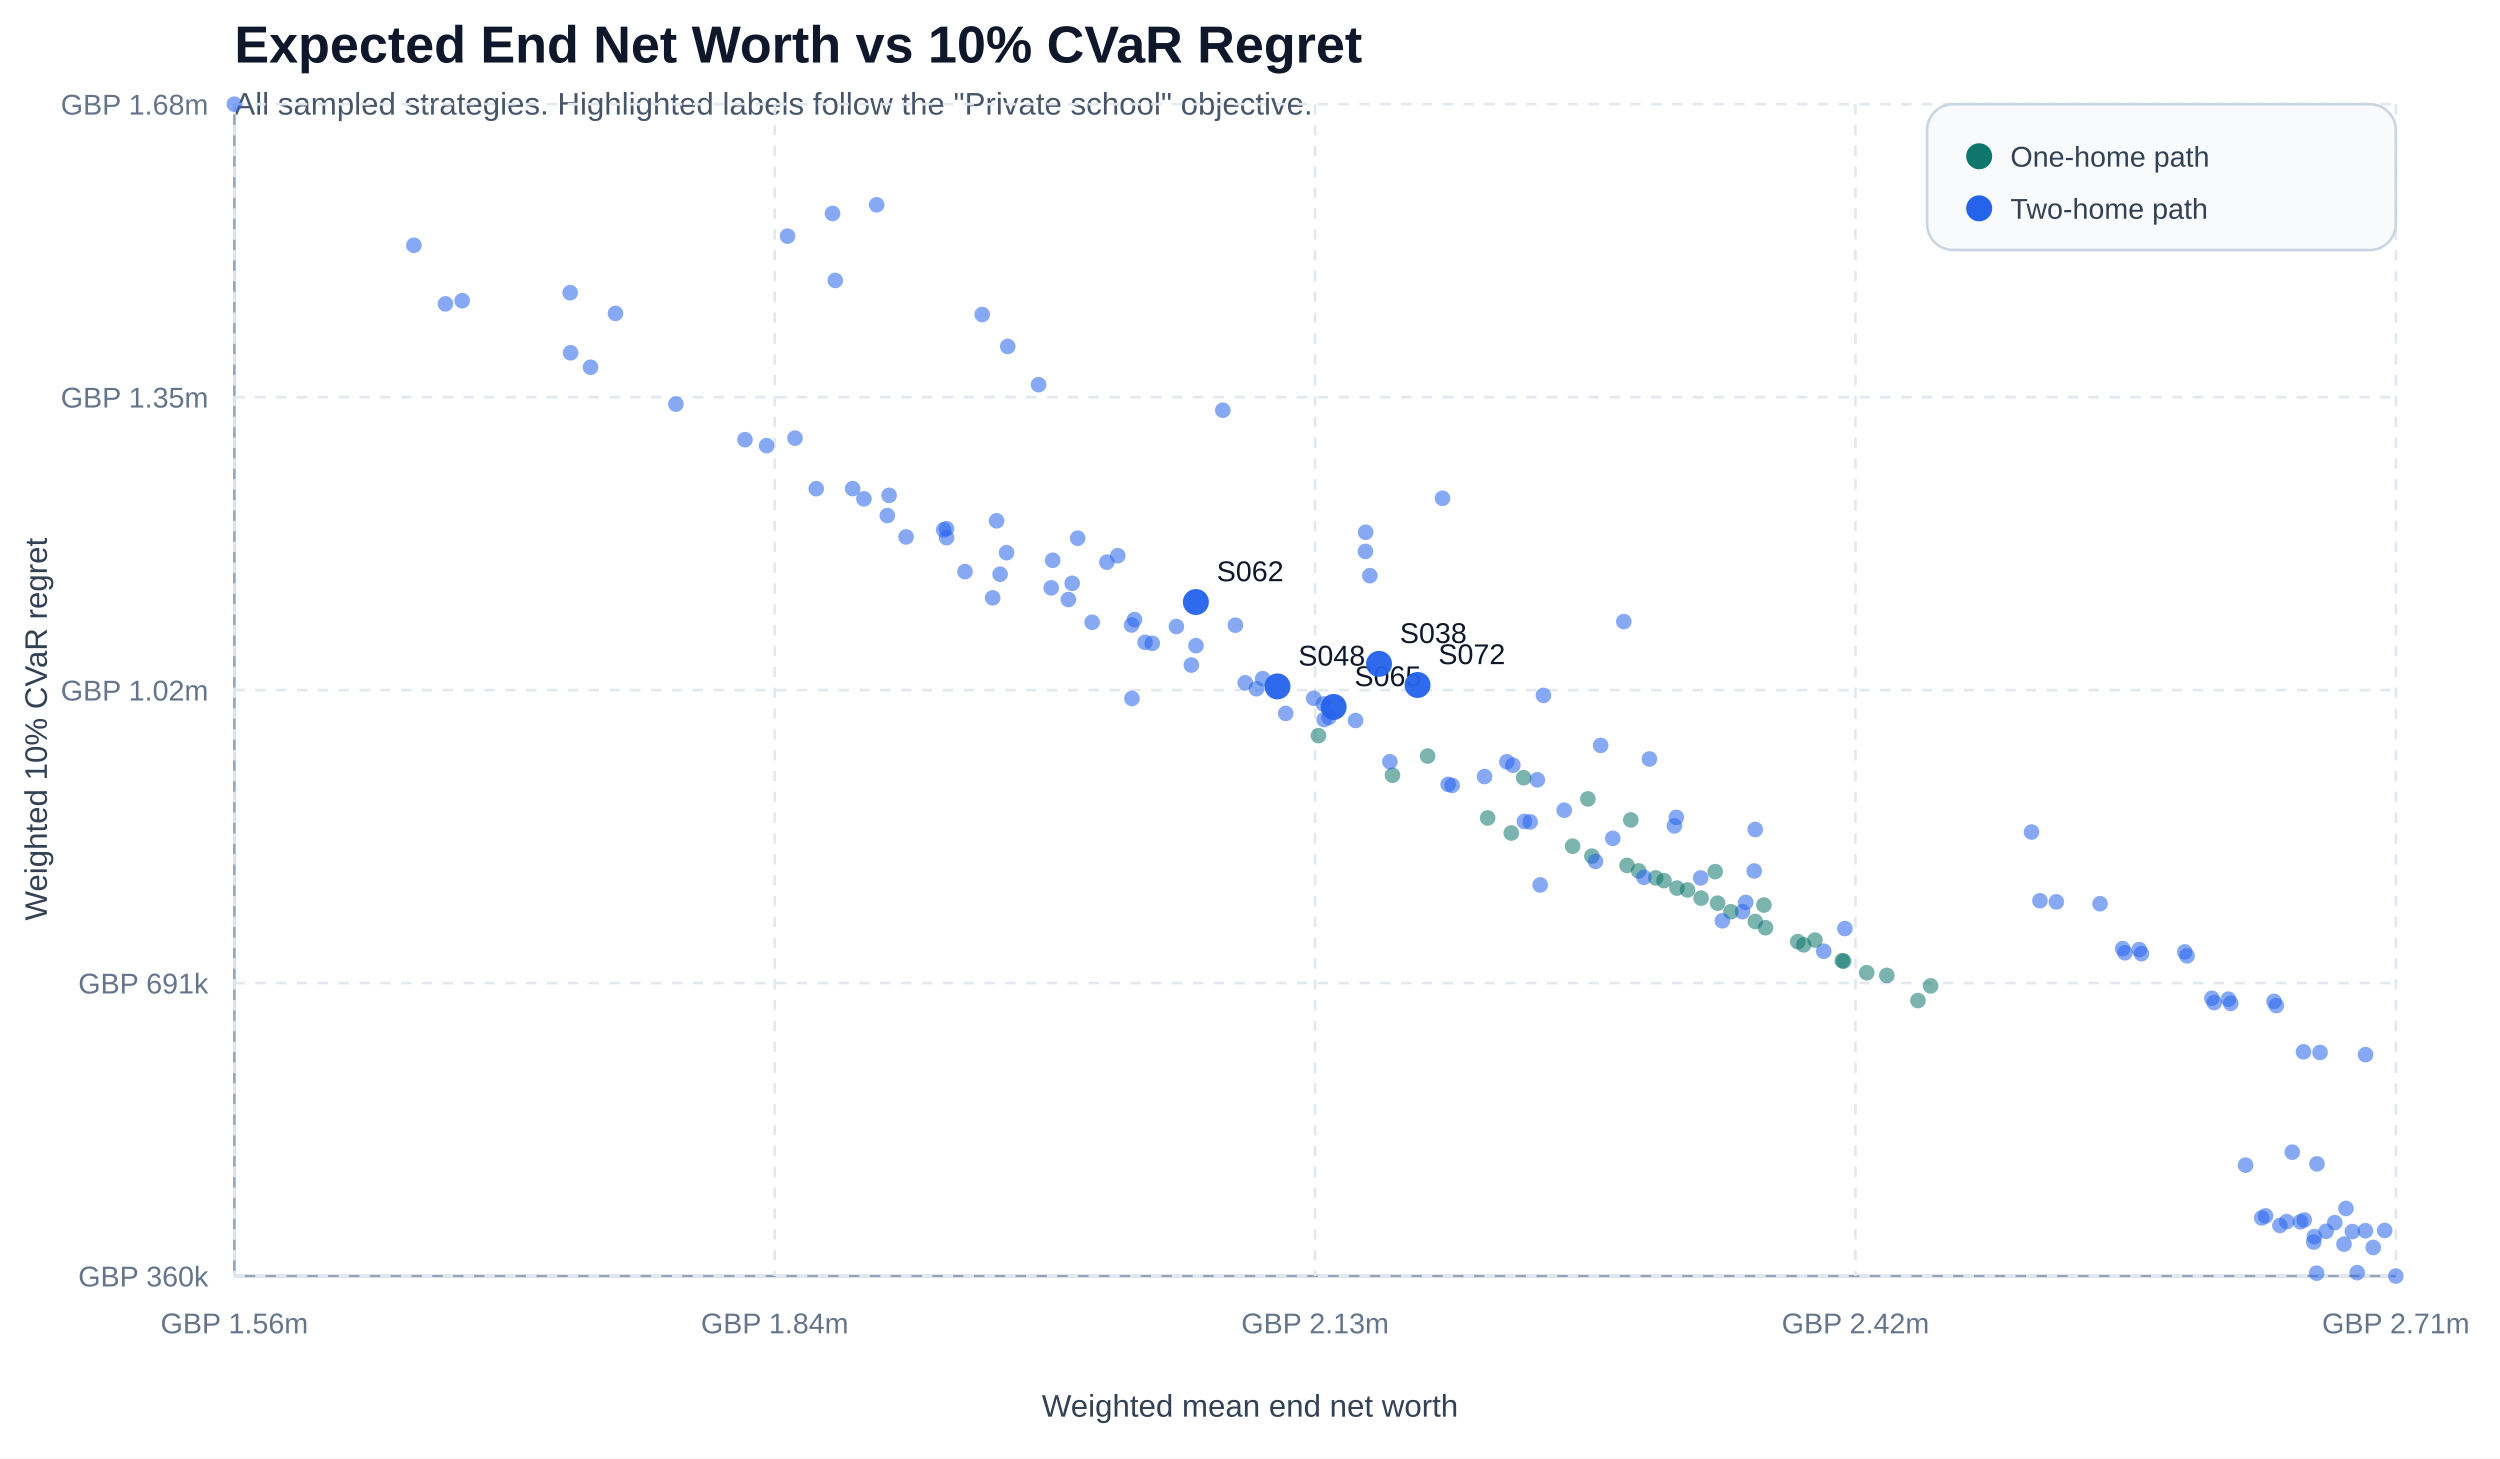
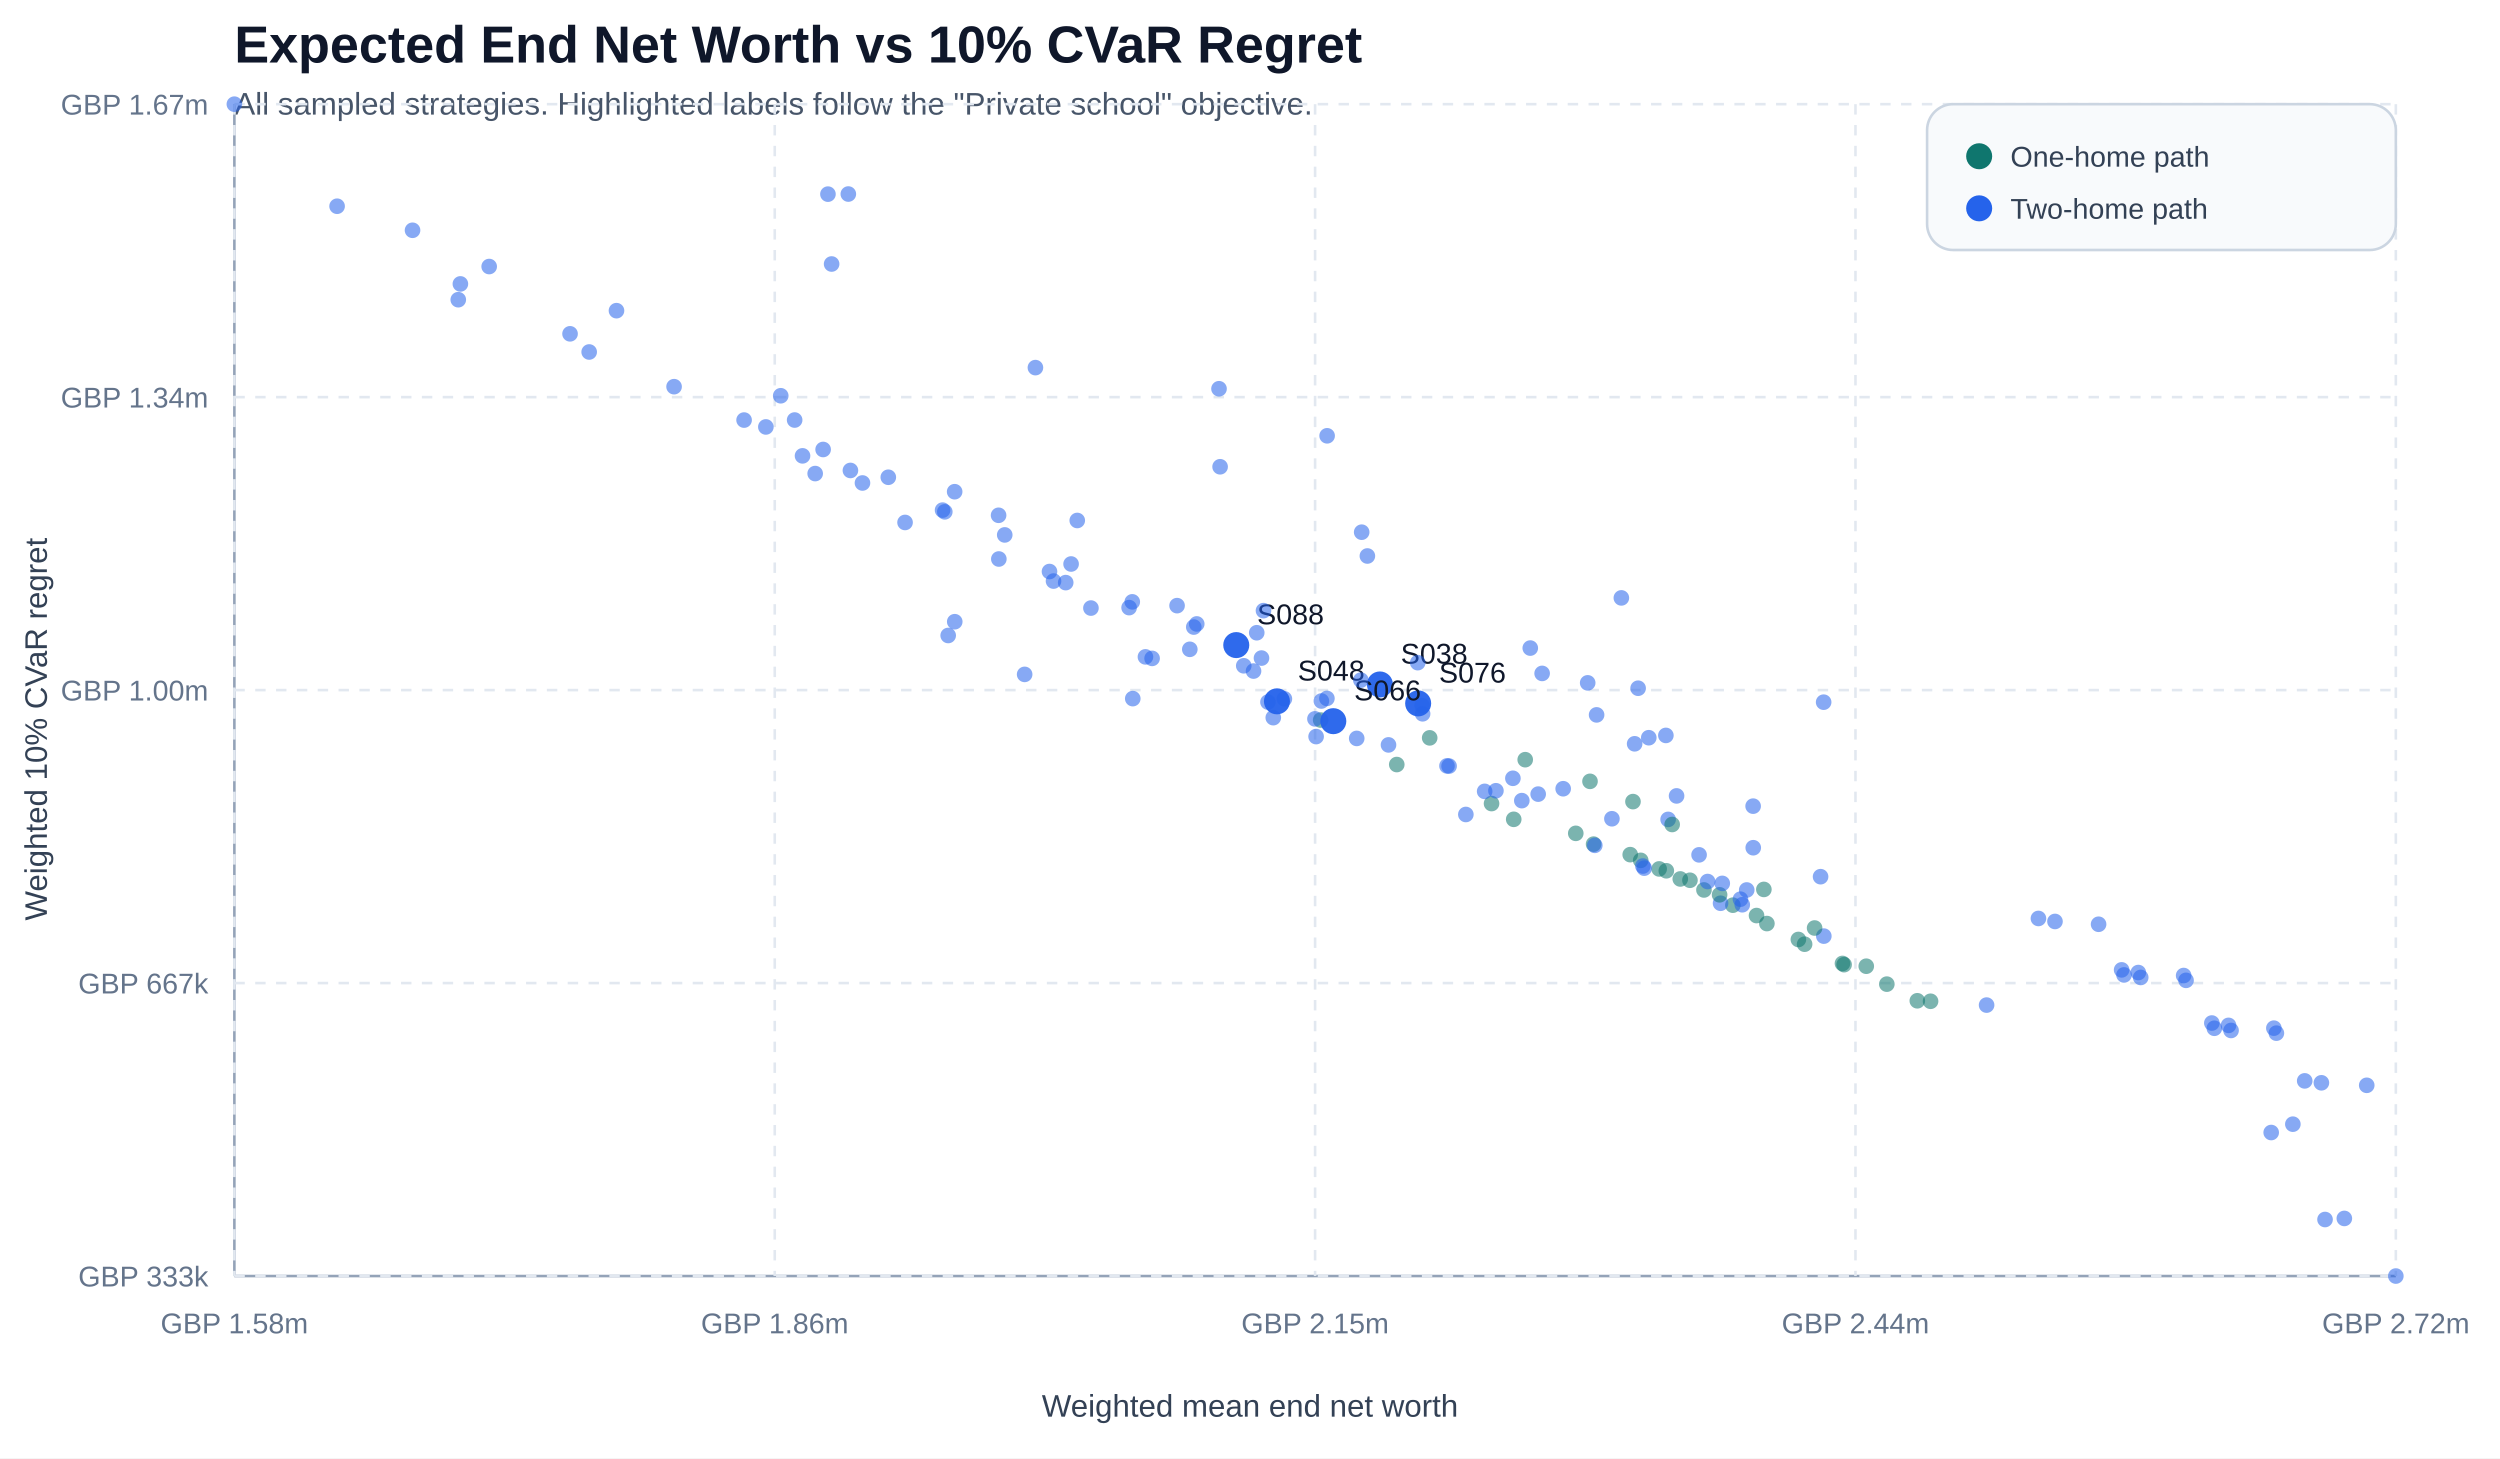
<svg xmlns="http://www.w3.org/2000/svg" width="960" height="560" viewBox="0 0 960 560">
  <rect width="960" height="560" fill="#ffffff" />
  <text x="90" y="24" font-size="20" font-family="Arial, sans-serif" font-weight="700" fill="#0f172a">Expected End Net Worth vs 10% CVaR Regret</text>
  <text x="90" y="44" font-size="12" font-family="Arial, sans-serif" fill="#475569">All sampled strategies. Highlighted labels follow the "Private school" objective.</text>
  <line x1="90" y1="490" x2="920" y2="490" stroke="#94a3b8" />
  <line x1="90" y1="40" x2="90" y2="490" stroke="#94a3b8" />
  <line x1="90" y1="40" x2="90" y2="490" stroke="#e2e8f0" stroke-dasharray="4 4" />
  <line x1="90" y1="490" x2="920" y2="490" stroke="#e2e8f0" stroke-dasharray="4 4" />
-   <text x="90" y="512" text-anchor="middle" font-size="11" font-family="Arial, sans-serif" fill="#64748b">GBP 1.56m</text>
-   <text x="80" y="494" text-anchor="end" font-size="11" font-family="Arial, sans-serif" fill="#64748b">GBP 360k</text>
+   <text x="90" y="512" text-anchor="middle" font-size="11" font-family="Arial, sans-serif" fill="#64748b">GBP 1.58m</text>
+   <text x="80" y="494" text-anchor="end" font-size="11" font-family="Arial, sans-serif" fill="#64748b">GBP 333k</text>
  <line x1="297.5" y1="40" x2="297.5" y2="490" stroke="#e2e8f0" stroke-dasharray="4 4" />
  <line x1="90" y1="377.5" x2="920" y2="377.5" stroke="#e2e8f0" stroke-dasharray="4 4" />
-   <text x="297.5" y="512" text-anchor="middle" font-size="11" font-family="Arial, sans-serif" fill="#64748b">GBP 1.84m</text>
-   <text x="80" y="381.5" text-anchor="end" font-size="11" font-family="Arial, sans-serif" fill="#64748b">GBP 691k</text>
+   <text x="297.5" y="512" text-anchor="middle" font-size="11" font-family="Arial, sans-serif" fill="#64748b">GBP 1.86m</text>
+   <text x="80" y="381.5" text-anchor="end" font-size="11" font-family="Arial, sans-serif" fill="#64748b">GBP 667k</text>
  <line x1="505" y1="40" x2="505" y2="490" stroke="#e2e8f0" stroke-dasharray="4 4" />
  <line x1="90" y1="265" x2="920" y2="265" stroke="#e2e8f0" stroke-dasharray="4 4" />
-   <text x="505" y="512" text-anchor="middle" font-size="11" font-family="Arial, sans-serif" fill="#64748b">GBP 2.13m</text>
-   <text x="80" y="269" text-anchor="end" font-size="11" font-family="Arial, sans-serif" fill="#64748b">GBP 1.02m</text>
+   <text x="505" y="512" text-anchor="middle" font-size="11" font-family="Arial, sans-serif" fill="#64748b">GBP 2.15m</text>
+   <text x="80" y="269" text-anchor="end" font-size="11" font-family="Arial, sans-serif" fill="#64748b">GBP 1.00m</text>
  <line x1="712.5" y1="40" x2="712.5" y2="490" stroke="#e2e8f0" stroke-dasharray="4 4" />
  <line x1="90" y1="152.5" x2="920" y2="152.5" stroke="#e2e8f0" stroke-dasharray="4 4" />
-   <text x="712.5" y="512" text-anchor="middle" font-size="11" font-family="Arial, sans-serif" fill="#64748b">GBP 2.42m</text>
-   <text x="80" y="156.5" text-anchor="end" font-size="11" font-family="Arial, sans-serif" fill="#64748b">GBP 1.35m</text>
+   <text x="712.5" y="512" text-anchor="middle" font-size="11" font-family="Arial, sans-serif" fill="#64748b">GBP 2.44m</text>
+   <text x="80" y="156.5" text-anchor="end" font-size="11" font-family="Arial, sans-serif" fill="#64748b">GBP 1.34m</text>
  <line x1="920" y1="40" x2="920" y2="490" stroke="#e2e8f0" stroke-dasharray="4 4" />
  <line x1="90" y1="40" x2="920" y2="40" stroke="#e2e8f0" stroke-dasharray="4 4" />
-   <text x="920" y="512" text-anchor="middle" font-size="11" font-family="Arial, sans-serif" fill="#64748b">GBP 2.71m</text>
-   <text x="80" y="44" text-anchor="end" font-size="11" font-family="Arial, sans-serif" fill="#64748b">GBP 1.68m</text>
+   <text x="920" y="512" text-anchor="middle" font-size="11" font-family="Arial, sans-serif" fill="#64748b">GBP 2.72m</text>
+   <text x="80" y="44" text-anchor="end" font-size="11" font-family="Arial, sans-serif" fill="#64748b">GBP 1.67m</text>
  <polyline points="920,490" fill="none" stroke="#0f766e" stroke-width="2.5" />
-   <circle cx="534.712" cy="297.689" r="3" fill="#0f766e" opacity="0.55" />
-   <circle cx="580.334" cy="319.875" r="3" fill="#0f766e" opacity="0.55" />
-   <circle cx="571.245" cy="314.082" r="3" fill="#0f766e" opacity="0.55" />
-   <circle cx="611.285" cy="328.759" r="3" fill="#0f766e" opacity="0.55" />
-   <circle cx="603.879" cy="324.931" r="3" fill="#0f766e" opacity="0.55" />
-   <circle cx="624.785" cy="332.317" r="3" fill="#0f766e" opacity="0.55" />
-   <circle cx="629.246" cy="334.427" r="3" fill="#0f766e" opacity="0.55" />
-   <circle cx="506.282" cy="282.47" r="3" fill="#0f766e" opacity="0.55" />
-   <circle cx="635.803" cy="337.105" r="3" fill="#0f766e" opacity="0.55" />
-   <circle cx="548.212" cy="290.321" r="3" fill="#0f766e" opacity="0.55" />
-   <circle cx="493.717" cy="273.945" r="3" fill="#2563eb" opacity="0.55" />
-   <circle cx="557.631" cy="301.589" r="3" fill="#2563eb" opacity="0.55" />
-   <circle cx="638.97" cy="338.162" r="3" fill="#0f766e" opacity="0.55" />
-   <circle cx="533.716" cy="292.503" r="3" fill="#2563eb" opacity="0.55" />
-   <circle cx="612.689" cy="330.769" r="3" fill="#2563eb" opacity="0.55" />
-   <circle cx="643.961" cy="341.022" r="3" fill="#0f766e" opacity="0.55" />
-   <circle cx="457.478" cy="255.394" r="3" fill="#2563eb" opacity="0.55" />
-   <circle cx="585.093" cy="298.641" r="3" fill="#0f766e" opacity="0.55" />
-   <circle cx="508.472" cy="276.328" r="3" fill="#2563eb" opacity="0.55" />
-   <circle cx="419.376" cy="238.952" r="3" fill="#2563eb" opacity="0.55" />
-   <circle cx="482.479" cy="264.497" r="3" fill="#2563eb" opacity="0.55" />
-   <circle cx="585.369" cy="315.423" r="3" fill="#2563eb" opacity="0.55" />
-   <circle cx="556.097" cy="301.193" r="3" fill="#2563eb" opacity="0.55" />
-   <circle cx="648.004" cy="341.753" r="3" fill="#0f766e" opacity="0.55" />
-   <circle cx="631.26" cy="336.9" r="3" fill="#2563eb" opacity="0.55" />
-   <circle cx="478.181" cy="262.193" r="3" fill="#2563eb" opacity="0.55" />
-   <circle cx="484.873" cy="260.603" r="3" fill="#2563eb" opacity="0.55" />
-   <circle cx="653.212" cy="344.887" r="3" fill="#0f766e" opacity="0.55" />
-   <circle cx="459.26" cy="247.938" r="3" fill="#2563eb" opacity="0.55" />
-   <circle cx="384.042" cy="220.492" r="3" fill="#2563eb" opacity="0.55" />
-   <circle cx="434.678" cy="268.211" r="3" fill="#2563eb" opacity="0.55" />
-   <circle cx="434.533" cy="239.992" r="3" fill="#2563eb" opacity="0.55" />
-   <circle cx="403.663" cy="225.741" r="3" fill="#2563eb" opacity="0.55" />
-   <circle cx="411.717" cy="223.992" r="3" fill="#2563eb" opacity="0.55" />
-   <circle cx="512.112" cy="271.475" r="5" fill="#2563eb" opacity="0.95" />
-   <text x="520.112" y="263.475" font-size="11" font-family="Arial, sans-serif" fill="#0f172a">S065</text>
-   <circle cx="544.341" cy="263.031" r="5" fill="#2563eb" opacity="0.95" />
-   <text x="552.341" y="255.031" font-size="11" font-family="Arial, sans-serif" fill="#0f172a">S072</text>
-   <circle cx="609.744" cy="306.778" r="3" fill="#0f766e" opacity="0.55" />
-   <circle cx="674.003" cy="318.517" r="3" fill="#2563eb" opacity="0.55" />
-   <circle cx="669.115" cy="350.075" r="3" fill="#2563eb" opacity="0.55" />
-   <circle cx="410.253" cy="230.236" r="3" fill="#2563eb" opacity="0.55" />
-   <circle cx="529.544" cy="254.924" r="5" fill="#2563eb" opacity="0.95" />
-   <text x="537.544" y="246.924" font-size="11" font-family="Arial, sans-serif" fill="#0f172a">S038</text>
-   <circle cx="664.66" cy="350.112" r="3" fill="#0f766e" opacity="0.55" />
-   <circle cx="670.354" cy="346.525" r="3" fill="#2563eb" opacity="0.55" />
-   <circle cx="435.649" cy="237.925" r="3" fill="#2563eb" opacity="0.55" />
-   <circle cx="347.928" cy="206.179" r="3" fill="#2563eb" opacity="0.55" />
-   <circle cx="590.342" cy="299.453" r="3" fill="#2563eb" opacity="0.55" />
-   <circle cx="386.528" cy="212.234" r="3" fill="#2563eb" opacity="0.55" />
-   <circle cx="362.366" cy="203.434" r="3" fill="#2563eb" opacity="0.55" />
-   <circle cx="673.612" cy="334.446" r="3" fill="#2563eb" opacity="0.55" />
-   <circle cx="600.66" cy="311.142" r="3" fill="#2563eb" opacity="0.55" />
-   <circle cx="510.33" cy="275.467" r="3" fill="#2563eb" opacity="0.55" />
-   <circle cx="490.544" cy="263.578" r="5" fill="#2563eb" opacity="0.95" />
-   <text x="498.544" y="255.578" font-size="11" font-family="Arial, sans-serif" fill="#0f172a">S048</text>
+   <circle cx="536.357" cy="293.584" r="3" fill="#0f766e" opacity="0.55" />
+   <circle cx="581.266" cy="314.62" r="3" fill="#0f766e" opacity="0.55" />
+   <circle cx="572.752" cy="308.566" r="3" fill="#0f766e" opacity="0.55" />
+   <circle cx="611.939" cy="324.148" r="3" fill="#0f766e" opacity="0.55" />
+   <circle cx="605.093" cy="320.006" r="3" fill="#0f766e" opacity="0.55" />
+   <circle cx="626.005" cy="328.182" r="3" fill="#0f766e" opacity="0.55" />
+   <circle cx="630.032" cy="330.374" r="3" fill="#0f766e" opacity="0.55" />
+   <circle cx="507.136" cy="276.5" r="3" fill="#0f766e" opacity="0.55" />
+   <circle cx="637.111" cy="333.664" r="3" fill="#0f766e" opacity="0.55" />
+   <circle cx="548.999" cy="283.337" r="3" fill="#0f766e" opacity="0.55" />
+   <circle cx="493.206" cy="268.352" r="3" fill="#2563eb" opacity="0.55" />
+   <circle cx="639.868" cy="334.378" r="3" fill="#0f766e" opacity="0.55" />
+   <circle cx="556.45" cy="294.17" r="3" fill="#2563eb" opacity="0.55" />
+   <circle cx="533.185" cy="286.042" r="3" fill="#2563eb" opacity="0.55" />
+   <circle cx="612.4" cy="324.614" r="3" fill="#2563eb" opacity="0.55" />
+   <circle cx="645.226" cy="337.518" r="3" fill="#0f766e" opacity="0.55" />
+   <circle cx="585.684" cy="291.719" r="3" fill="#0f766e" opacity="0.55" />
+   <circle cx="456.886" cy="249.338" r="3" fill="#2563eb" opacity="0.55" />
+   <circle cx="555.642" cy="294.105" r="3" fill="#2563eb" opacity="0.55" />
+   <circle cx="507.412" cy="269.185" r="3" fill="#2563eb" opacity="0.55" />
+   <circle cx="418.918" cy="233.496" r="3" fill="#2563eb" opacity="0.55" />
+   <circle cx="584.376" cy="307.441" r="3" fill="#2563eb" opacity="0.55" />
+   <circle cx="481.358" cy="257.686" r="3" fill="#2563eb" opacity="0.55" />
+   <circle cx="648.939" cy="338.018" r="3" fill="#0f766e" opacity="0.55" />
+   <circle cx="654.322" cy="341.744" r="3" fill="#0f766e" opacity="0.55" />
+   <circle cx="477.601" cy="255.661" r="3" fill="#2563eb" opacity="0.55" />
+   <circle cx="630.873" cy="332.556" r="3" fill="#2563eb" opacity="0.55" />
+   <circle cx="484.412" cy="252.699" r="3" fill="#2563eb" opacity="0.55" />
+   <circle cx="458.408" cy="240.79" r="3" fill="#2563eb" opacity="0.55" />
+   <circle cx="383.555" cy="214.656" r="3" fill="#2563eb" opacity="0.55" />
+   <circle cx="433.577" cy="233.325" r="3" fill="#2563eb" opacity="0.55" />
+   <circle cx="403.006" cy="219.469" r="3" fill="#2563eb" opacity="0.55" />
+   <circle cx="434.98" cy="268.269" r="3" fill="#2563eb" opacity="0.55" />
+   <circle cx="610.562" cy="300.037" r="3" fill="#0f766e" opacity="0.55" />
+   <circle cx="544.574" cy="270.106" r="5" fill="#2563eb" opacity="0.95" />
+   <text x="552.574" y="262.106" font-size="11" font-family="Arial, sans-serif" fill="#0f172a">S076</text>
+   <circle cx="529.886" cy="262.833" r="5" fill="#2563eb" opacity="0.95" />
+   <text x="537.886" y="254.833" font-size="11" font-family="Arial, sans-serif" fill="#0f172a">S038</text>
+   <circle cx="411.298" cy="216.575" r="3" fill="#2563eb" opacity="0.55" />
+   <circle cx="670.74" cy="341.754" r="3" fill="#2563eb" opacity="0.55" />
+   <circle cx="673.203" cy="309.56" r="3" fill="#2563eb" opacity="0.55" />
+   <circle cx="511.989" cy="276.93" r="5" fill="#2563eb" opacity="0.95" />
+   <text x="519.989" y="268.93" font-size="11" font-family="Arial, sans-serif" fill="#0f172a">S066</text>
+   <circle cx="665.429" cy="347.592" r="3" fill="#0f766e" opacity="0.55" />
+   <circle cx="669.032" cy="347.423" r="3" fill="#2563eb" opacity="0.55" />
+   <circle cx="590.659" cy="304.942" r="3" fill="#2563eb" opacity="0.55" />
+   <circle cx="409.229" cy="223.723" r="3" fill="#2563eb" opacity="0.55" />
+   <circle cx="347.541" cy="200.623" r="3" fill="#2563eb" opacity="0.55" />
+   <circle cx="673.246" cy="325.525" r="3" fill="#2563eb" opacity="0.55" />
+   <circle cx="509.531" cy="268.19" r="3" fill="#2563eb" opacity="0.55" />
+   <circle cx="434.792" cy="231.111" r="3" fill="#2563eb" opacity="0.55" />
+   <circle cx="660.694" cy="346.85" r="3" fill="#2563eb" opacity="0.55" />
+   <circle cx="361.945" cy="195.886" r="3" fill="#2563eb" opacity="0.55" />
+   <circle cx="385.816" cy="205.407" r="3" fill="#2563eb" opacity="0.55" />
+   <circle cx="600.258" cy="302.873" r="3" fill="#2563eb" opacity="0.55" />
+   <circle cx="643.803" cy="305.628" r="3" fill="#2563eb" opacity="0.55" />
  <circle cx="920" cy="490" r="3" fill="#2563eb" opacity="0.55" />
-   <circle cx="643.702" cy="313.869" r="3" fill="#2563eb" opacity="0.55" />
-   <circle cx="619.316" cy="321.934" r="3" fill="#2563eb" opacity="0.55" />
-   <circle cx="633.39" cy="291.439" r="3" fill="#2563eb" opacity="0.55" />
-   <circle cx="905.157" cy="488.707" r="3" fill="#2563eb" opacity="0.55" />
-   <circle cx="889.585" cy="488.911" r="3" fill="#2563eb" opacity="0.55" />
-   <circle cx="911.323" cy="479.029" r="3" fill="#2563eb" opacity="0.55" />
-   <circle cx="592.669" cy="267.031" r="3" fill="#2563eb" opacity="0.55" />
-   <circle cx="915.726" cy="472.498" r="3" fill="#2563eb" opacity="0.55" />
-   <circle cx="900.102" cy="477.745" r="3" fill="#2563eb" opacity="0.55" />
-   <circle cx="653.063" cy="337.12" r="3" fill="#2563eb" opacity="0.55" />
-   <circle cx="908.31" cy="472.588" r="3" fill="#2563eb" opacity="0.55" />
-   <circle cx="341.414" cy="190.217" r="3" fill="#2563eb" opacity="0.55" />
-   <circle cx="903.296" cy="472.923" r="3" fill="#2563eb" opacity="0.55" />
-   <circle cx="888.483" cy="476.95" r="3" fill="#2563eb" opacity="0.55" />
-   <circle cx="888.708" cy="474.862" r="3" fill="#2563eb" opacity="0.55" />
-   <circle cx="893.218" cy="472.823" r="3" fill="#2563eb" opacity="0.55" />
-   <circle cx="896.552" cy="469.487" r="3" fill="#2563eb" opacity="0.55" />
-   <circle cx="661.381" cy="353.604" r="3" fill="#2563eb" opacity="0.55" />
-   <circle cx="900.847" cy="464.052" r="3" fill="#2563eb" opacity="0.55" />
-   <circle cx="883.337" cy="469.174" r="3" fill="#2563eb" opacity="0.55" />
-   <circle cx="884.823" cy="468.455" r="3" fill="#2563eb" opacity="0.55" />
-   <circle cx="677.967" cy="356.248" r="3" fill="#0f766e" opacity="0.55" />
-   <circle cx="875.502" cy="470.578" r="3" fill="#2563eb" opacity="0.55" />
-   <circle cx="878.121" cy="469.099" r="3" fill="#2563eb" opacity="0.55" />
-   <circle cx="868.495" cy="467.7" r="3" fill="#2563eb" opacity="0.55" />
-   <circle cx="869.981" cy="466.911" r="3" fill="#2563eb" opacity="0.55" />
-   <circle cx="520.535" cy="276.67" r="3" fill="#2563eb" opacity="0.55" />
-   <circle cx="363.472" cy="206.47" r="3" fill="#2563eb" opacity="0.55" />
-   <circle cx="659.562" cy="346.814" r="3" fill="#0f766e" opacity="0.55" />
-   <circle cx="889.721" cy="446.936" r="3" fill="#2563eb" opacity="0.55" />
-   <circle cx="327.414" cy="187.624" r="3" fill="#2563eb" opacity="0.55" />
-   <circle cx="880.215" cy="442.439" r="3" fill="#2563eb" opacity="0.55" />
-   <circle cx="862.295" cy="447.421" r="3" fill="#2563eb" opacity="0.55" />
-   <circle cx="331.747" cy="191.557" r="3" fill="#2563eb" opacity="0.55" />
-   <circle cx="708.436" cy="356.563" r="3" fill="#2563eb" opacity="0.55" />
-   <circle cx="313.443" cy="187.657" r="3" fill="#2563eb" opacity="0.55" />
-   <circle cx="700.307" cy="365.276" r="3" fill="#2563eb" opacity="0.55" />
-   <circle cx="363.457" cy="203.016" r="3" fill="#2563eb" opacity="0.55" />
-   <circle cx="504.47" cy="268.114" r="3" fill="#2563eb" opacity="0.55" />
-   <circle cx="294.376" cy="171.132" r="3" fill="#2563eb" opacity="0.55" />
-   <circle cx="340.739" cy="197.985" r="3" fill="#2563eb" opacity="0.55" />
-   <circle cx="908.385" cy="404.979" r="3" fill="#2563eb" opacity="0.55" />
-   <circle cx="580.941" cy="293.838" r="3" fill="#2563eb" opacity="0.55" />
-   <circle cx="286.063" cy="168.843" r="3" fill="#2563eb" opacity="0.55" />
-   <circle cx="890.901" cy="404.152" r="3" fill="#2563eb" opacity="0.55" />
-   <circle cx="692.623" cy="362.829" r="3" fill="#0f766e" opacity="0.55" />
-   <circle cx="884.542" cy="403.883" r="3" fill="#2563eb" opacity="0.55" />
-   <circle cx="474.395" cy="240.079" r="3" fill="#2563eb" opacity="0.55" />
-   <circle cx="526.029" cy="221.05" r="3" fill="#2563eb" opacity="0.55" />
-   <circle cx="587.589" cy="315.622" r="3" fill="#2563eb" opacity="0.55" />
-   <circle cx="874.096" cy="386.141" r="3" fill="#2563eb" opacity="0.55" />
-   <circle cx="873.208" cy="384.522" r="3" fill="#2563eb" opacity="0.55" />
-   <circle cx="570.063" cy="298.193" r="3" fill="#2563eb" opacity="0.55" />
-   <circle cx="856.613" cy="385.295" r="3" fill="#2563eb" opacity="0.55" />
-   <circle cx="855.724" cy="383.66" r="3" fill="#2563eb" opacity="0.55" />
-   <circle cx="850.253" cy="384.991" r="3" fill="#2563eb" opacity="0.55" />
-   <circle cx="849.365" cy="383.33" r="3" fill="#2563eb" opacity="0.55" />
-   <circle cx="707.967" cy="369.091" r="3" fill="#0f766e" opacity="0.55" />
-   <circle cx="442.474" cy="247.04" r="3" fill="#2563eb" opacity="0.55" />
-   <circle cx="578.639" cy="292.537" r="3" fill="#2563eb" opacity="0.55" />
-   <circle cx="439.691" cy="246.642" r="3" fill="#2563eb" opacity="0.55" />
-   <circle cx="839.808" cy="367.071" r="3" fill="#2563eb" opacity="0.55" />
-   <circle cx="838.946" cy="365.526" r="3" fill="#2563eb" opacity="0.55" />
-   <circle cx="626.232" cy="314.853" r="3" fill="#0f766e" opacity="0.55" />
-   <circle cx="524.328" cy="211.734" r="3" fill="#2563eb" opacity="0.55" />
-   <circle cx="822.324" cy="366.205" r="3" fill="#2563eb" opacity="0.55" />
-   <circle cx="821.467" cy="364.645" r="3" fill="#2563eb" opacity="0.55" />
-   <circle cx="815.965" cy="365.867" r="3" fill="#2563eb" opacity="0.55" />
-   <circle cx="815.107" cy="364.276" r="3" fill="#2563eb" opacity="0.55" />
-   <circle cx="736.495" cy="384.214" r="3" fill="#0f766e" opacity="0.55" />
-   <circle cx="741.357" cy="378.585" r="3" fill="#0f766e" opacity="0.55" />
-   <circle cx="508.185" cy="270.337" r="3" fill="#2563eb" opacity="0.55" />
-   <circle cx="459.217" cy="231.179" r="5" fill="#2563eb" opacity="0.95" />
-   <text x="467.217" y="223.179" font-size="11" font-family="Arial, sans-serif" fill="#0f172a">S062</text>
-   <circle cx="806.424" cy="347.031" r="3" fill="#2563eb" opacity="0.55" />
-   <circle cx="724.534" cy="374.556" r="3" fill="#0f766e" opacity="0.55" />
-   <circle cx="674.044" cy="353.866" r="3" fill="#0f766e" opacity="0.55" />
-   <circle cx="259.543" cy="155.191" r="3" fill="#2563eb" opacity="0.55" />
-   <circle cx="716.837" cy="373.523" r="3" fill="#0f766e" opacity="0.55" />
-   <circle cx="789.652" cy="346.309" r="3" fill="#2563eb" opacity="0.55" />
-   <circle cx="783.34" cy="345.886" r="3" fill="#2563eb" opacity="0.55" />
-   <circle cx="707.416" cy="368.911" r="3" fill="#0f766e" opacity="0.55" />
-   <circle cx="614.653" cy="286.228" r="3" fill="#2563eb" opacity="0.55" />
-   <circle cx="696.95" cy="360.988" r="3" fill="#0f766e" opacity="0.55" />
-   <circle cx="690.335" cy="361.594" r="3" fill="#0f766e" opacity="0.55" />
-   <circle cx="413.825" cy="206.663" r="3" fill="#2563eb" opacity="0.55" />
-   <circle cx="219.102" cy="135.473" r="3" fill="#2563eb" opacity="0.55" />
-   <circle cx="780.097" cy="319.509" r="3" fill="#2563eb" opacity="0.55" />
-   <circle cx="524.41" cy="204.381" r="3" fill="#2563eb" opacity="0.55" />
-   <circle cx="677.354" cy="347.54" r="3" fill="#0f766e" opacity="0.55" />
-   <circle cx="658.642" cy="334.707" r="3" fill="#0f766e" opacity="0.55" />
-   <circle cx="398.813" cy="147.705" r="3" fill="#2563eb" opacity="0.55" />
-   <circle cx="591.434" cy="339.817" r="3" fill="#2563eb" opacity="0.55" />
-   <circle cx="642.974" cy="317.143" r="3" fill="#2563eb" opacity="0.55" />
-   <circle cx="370.556" cy="219.497" r="3" fill="#2563eb" opacity="0.55" />
-   <circle cx="404.228" cy="215.148" r="3" fill="#2563eb" opacity="0.55" />
-   <circle cx="425.044" cy="215.873" r="3" fill="#2563eb" opacity="0.55" />
-   <circle cx="386.965" cy="133.049" r="3" fill="#2563eb" opacity="0.55" />
-   <circle cx="320.733" cy="107.688" r="3" fill="#2563eb" opacity="0.55" />
-   <circle cx="226.759" cy="141.022" r="3" fill="#2563eb" opacity="0.55" />
-   <circle cx="623.542" cy="238.691" r="3" fill="#2563eb" opacity="0.55" />
-   <circle cx="177.465" cy="115.473" r="3" fill="#2563eb" opacity="0.55" />
-   <circle cx="451.741" cy="240.583" r="3" fill="#2563eb" opacity="0.55" />
-   <circle cx="377.153" cy="120.776" r="3" fill="#2563eb" opacity="0.55" />
-   <circle cx="553.932" cy="191.346" r="3" fill="#2563eb" opacity="0.55" />
-   <circle cx="302.411" cy="90.672" r="3" fill="#2563eb" opacity="0.55" />
-   <circle cx="429.226" cy="213.403" r="3" fill="#2563eb" opacity="0.55" />
-   <circle cx="381.186" cy="229.562" r="3" fill="#2563eb" opacity="0.55" />
-   <circle cx="382.688" cy="199.992" r="3" fill="#2563eb" opacity="0.55" />
-   <circle cx="469.567" cy="157.543" r="3" fill="#2563eb" opacity="0.55" />
-   <circle cx="305.275" cy="168.242" r="3" fill="#2563eb" opacity="0.55" />
-   <circle cx="236.344" cy="120.35" r="3" fill="#2563eb" opacity="0.55" />
-   <circle cx="336.645" cy="78.649" r="3" fill="#2563eb" opacity="0.55" />
-   <circle cx="319.702" cy="81.982" r="3" fill="#2563eb" opacity="0.55" />
-   <circle cx="218.944" cy="112.393" r="3" fill="#2563eb" opacity="0.55" />
-   <circle cx="171.049" cy="116.687" r="3" fill="#2563eb" opacity="0.55" />
-   <circle cx="158.93" cy="94.192" r="3" fill="#2563eb" opacity="0.55" />
+   <circle cx="668.329" cy="345.286" r="3" fill="#2563eb" opacity="0.55" />
+   <circle cx="618.974" cy="314.402" r="3" fill="#2563eb" opacity="0.55" />
+   <circle cx="633.128" cy="283.283" r="3" fill="#2563eb" opacity="0.55" />
+   <circle cx="490.347" cy="269.316" r="5" fill="#2563eb" opacity="0.95" />
+   <text x="498.347" y="261.316" font-size="11" font-family="Arial, sans-serif" fill="#0f172a">S048</text>
+   <circle cx="652.444" cy="328.262" r="3" fill="#2563eb" opacity="0.55" />
+   <circle cx="592.178" cy="258.593" r="3" fill="#2563eb" opacity="0.55" />
+   <circle cx="639.697" cy="282.403" r="3" fill="#2563eb" opacity="0.55" />
+   <circle cx="678.488" cy="354.647" r="3" fill="#0f766e" opacity="0.55" />
+   <circle cx="580.952" cy="298.865" r="3" fill="#2563eb" opacity="0.55" />
+   <circle cx="640.558" cy="314.653" r="3" fill="#2563eb" opacity="0.55" />
+   <circle cx="900.225" cy="467.879" r="3" fill="#2563eb" opacity="0.55" />
+   <circle cx="700.348" cy="359.465" r="3" fill="#2563eb" opacity="0.55" />
+   <circle cx="892.812" cy="468.293" r="3" fill="#2563eb" opacity="0.55" />
+   <circle cx="520.978" cy="283.553" r="3" fill="#2563eb" opacity="0.55" />
+   <circle cx="562.885" cy="312.762" r="3" fill="#2563eb" opacity="0.55" />
+   <circle cx="341.109" cy="183.266" r="3" fill="#2563eb" opacity="0.55" />
+   <circle cx="660.326" cy="343.607" r="3" fill="#0f766e" opacity="0.55" />
+   <circle cx="629.04" cy="264.281" r="3" fill="#2563eb" opacity="0.55" />
+   <circle cx="504.938" cy="276.045" r="3" fill="#2563eb" opacity="0.55" />
+   <circle cx="872.139" cy="434.892" r="3" fill="#2563eb" opacity="0.55" />
+   <circle cx="880.457" cy="431.684" r="3" fill="#2563eb" opacity="0.55" />
+   <circle cx="326.561" cy="180.656" r="3" fill="#2563eb" opacity="0.55" />
+   <circle cx="313.028" cy="181.851" r="3" fill="#2563eb" opacity="0.55" />
+   <circle cx="908.824" cy="416.758" r="3" fill="#2563eb" opacity="0.55" />
+   <circle cx="331.189" cy="185.466" r="3" fill="#2563eb" opacity="0.55" />
+   <circle cx="587.624" cy="248.859" r="3" fill="#2563eb" opacity="0.55" />
+   <circle cx="891.417" cy="415.797" r="3" fill="#2563eb" opacity="0.55" />
+   <circle cx="609.672" cy="262.217" r="3" fill="#2563eb" opacity="0.55" />
+   <circle cx="692.968" cy="362.573" r="3" fill="#0f766e" opacity="0.55" />
+   <circle cx="474.724" cy="247.715" r="5" fill="#2563eb" opacity="0.95" />
+   <text x="482.724" y="239.715" font-size="11" font-family="Arial, sans-serif" fill="#0f172a">S088</text>
+   <circle cx="362.801" cy="196.547" r="3" fill="#2563eb" opacity="0.55" />
+   <circle cx="885.004" cy="415.056" r="3" fill="#2563eb" opacity="0.55" />
+   <circle cx="661.35" cy="339.225" r="3" fill="#2563eb" opacity="0.55" />
+   <circle cx="655.727" cy="338.509" r="3" fill="#2563eb" opacity="0.55" />
+   <circle cx="294.089" cy="163.942" r="3" fill="#2563eb" opacity="0.55" />
+   <circle cx="613.092" cy="274.515" r="3" fill="#2563eb" opacity="0.55" />
+   <circle cx="627.702" cy="285.619" r="3" fill="#2563eb" opacity="0.55" />
+   <circle cx="874.133" cy="396.731" r="3" fill="#2563eb" opacity="0.55" />
+   <circle cx="525.074" cy="213.501" r="3" fill="#2563eb" opacity="0.55" />
+   <circle cx="873.165" cy="394.814" r="3" fill="#2563eb" opacity="0.55" />
+   <circle cx="285.73" cy="161.307" r="3" fill="#2563eb" opacity="0.55" />
+   <circle cx="485.18" cy="234.486" r="3" fill="#2563eb" opacity="0.55" />
+   <circle cx="316.08" cy="172.604" r="3" fill="#2563eb" opacity="0.55" />
+   <circle cx="856.726" cy="395.698" r="3" fill="#2563eb" opacity="0.55" />
+   <circle cx="570.106" cy="303.885" r="3" fill="#2563eb" opacity="0.55" />
+   <circle cx="855.759" cy="393.746" r="3" fill="#2563eb" opacity="0.55" />
+   <circle cx="574.432" cy="303.65" r="3" fill="#2563eb" opacity="0.55" />
+   <circle cx="850.313" cy="394.852" r="3" fill="#2563eb" opacity="0.55" />
+   <circle cx="849.345" cy="392.844" r="3" fill="#2563eb" opacity="0.55" />
+   <circle cx="708.137" cy="370.435" r="3" fill="#0f766e" opacity="0.55" />
+   <circle cx="762.85" cy="385.955" r="3" fill="#2563eb" opacity="0.55" />
+   <circle cx="522.567" cy="261.167" r="3" fill="#2563eb" opacity="0.55" />
+   <circle cx="839.442" cy="376.455" r="3" fill="#2563eb" opacity="0.55" />
+   <circle cx="699.1" cy="336.646" r="3" fill="#2563eb" opacity="0.55" />
+   <circle cx="838.519" cy="374.605" r="3" fill="#2563eb" opacity="0.55" />
+   <circle cx="442.407" cy="252.821" r="3" fill="#2563eb" opacity="0.55" />
+   <circle cx="822.035" cy="375.343" r="3" fill="#2563eb" opacity="0.55" />
+   <circle cx="439.851" cy="252.237" r="3" fill="#2563eb" opacity="0.55" />
+   <circle cx="821.115" cy="373.46" r="3" fill="#2563eb" opacity="0.55" />
+   <circle cx="544.408" cy="254.459" r="3" fill="#2563eb" opacity="0.55" />
+   <circle cx="546.088" cy="270.938" r="3" fill="#2563eb" opacity="0.55" />
+   <circle cx="815.622" cy="374.372" r="3" fill="#2563eb" opacity="0.55" />
+   <circle cx="814.703" cy="372.432" r="3" fill="#2563eb" opacity="0.55" />
+   <circle cx="627.063" cy="307.816" r="3" fill="#0f766e" opacity="0.55" />
+   <circle cx="631.384" cy="333.375" r="3" fill="#2563eb" opacity="0.55" />
+   <circle cx="366.622" cy="238.738" r="3" fill="#2563eb" opacity="0.55" />
+   <circle cx="468.519" cy="179.238" r="3" fill="#2563eb" opacity="0.55" />
+   <circle cx="522.884" cy="204.362" r="3" fill="#2563eb" opacity="0.55" />
+   <circle cx="741.334" cy="384.488" r="3" fill="#0f766e" opacity="0.55" />
+   <circle cx="736.248" cy="384.299" r="3" fill="#0f766e" opacity="0.55" />
+   <circle cx="482.589" cy="242.973" r="3" fill="#2563eb" opacity="0.55" />
+   <circle cx="805.856" cy="354.913" r="3" fill="#2563eb" opacity="0.55" />
+   <circle cx="459.547" cy="239.593" r="3" fill="#2563eb" opacity="0.55" />
+   <circle cx="724.542" cy="377.911" r="3" fill="#0f766e" opacity="0.55" />
+   <circle cx="789.113" cy="353.842" r="3" fill="#2563eb" opacity="0.55" />
+   <circle cx="674.506" cy="351.573" r="3" fill="#0f766e" opacity="0.55" />
+   <circle cx="782.758" cy="352.689" r="3" fill="#2563eb" opacity="0.55" />
+   <circle cx="716.645" cy="371.027" r="3" fill="#0f766e" opacity="0.55" />
+   <circle cx="707.506" cy="369.962" r="3" fill="#0f766e" opacity="0.55" />
+   <circle cx="258.844" cy="148.486" r="3" fill="#2563eb" opacity="0.55" />
+   <circle cx="690.578" cy="360.757" r="3" fill="#0f766e" opacity="0.55" />
+   <circle cx="413.666" cy="199.865" r="3" fill="#2563eb" opacity="0.55" />
+   <circle cx="696.806" cy="356.356" r="3" fill="#0f766e" opacity="0.55" />
+   <circle cx="488.939" cy="275.579" r="3" fill="#2563eb" opacity="0.55" />
+   <circle cx="505.385" cy="282.846" r="3" fill="#2563eb" opacity="0.55" />
+   <circle cx="218.898" cy="128.186" r="3" fill="#2563eb" opacity="0.55" />
+   <circle cx="677.325" cy="341.54" r="3" fill="#0f766e" opacity="0.55" />
+   <circle cx="397.6" cy="141.167" r="3" fill="#2563eb" opacity="0.55" />
+   <circle cx="642.112" cy="316.605" r="3" fill="#0f766e" opacity="0.55" />
+   <circle cx="364.104" cy="244.027" r="3" fill="#2563eb" opacity="0.55" />
+   <circle cx="393.461" cy="258.964" r="3" fill="#2563eb" opacity="0.55" />
+   <circle cx="700.278" cy="269.639" r="3" fill="#2563eb" opacity="0.55" />
+   <circle cx="404.552" cy="223.127" r="3" fill="#2563eb" opacity="0.55" />
+   <circle cx="546.282" cy="274.095" r="3" fill="#2563eb" opacity="0.55" />
+   <circle cx="319.341" cy="101.377" r="3" fill="#2563eb" opacity="0.55" />
+   <circle cx="226.245" cy="135.163" r="3" fill="#2563eb" opacity="0.55" />
+   <circle cx="299.799" cy="151.971" r="3" fill="#2563eb" opacity="0.55" />
+   <circle cx="622.601" cy="229.591" r="3" fill="#2563eb" opacity="0.55" />
+   <circle cx="176.788" cy="109.023" r="3" fill="#2563eb" opacity="0.55" />
+   <circle cx="486.902" cy="269.593" r="3" fill="#2563eb" opacity="0.55" />
+   <circle cx="451.993" cy="232.566" r="3" fill="#2563eb" opacity="0.55" />
+   <circle cx="175.976" cy="115.087" r="3" fill="#2563eb" opacity="0.55" />
+   <circle cx="509.613" cy="167.347" r="3" fill="#2563eb" opacity="0.55" />
+   <circle cx="383.457" cy="197.872" r="3" fill="#2563eb" opacity="0.55" />
+   <circle cx="366.585" cy="188.816" r="3" fill="#2563eb" opacity="0.55" />
+   <circle cx="468.102" cy="149.28" r="3" fill="#2563eb" opacity="0.55" />
+   <circle cx="308.172" cy="175.047" r="3" fill="#2563eb" opacity="0.55" />
+   <circle cx="305.141" cy="161.291" r="3" fill="#2563eb" opacity="0.55" />
+   <circle cx="236.728" cy="119.298" r="3" fill="#2563eb" opacity="0.55" />
+   <circle cx="325.758" cy="74.51" r="3" fill="#2563eb" opacity="0.55" />
+   <circle cx="317.931" cy="74.55" r="3" fill="#2563eb" opacity="0.55" />
+   <circle cx="187.846" cy="102.351" r="3" fill="#2563eb" opacity="0.55" />
+   <circle cx="158.413" cy="88.43" r="3" fill="#2563eb" opacity="0.55" />
+   <circle cx="129.443" cy="79.194" r="3" fill="#2563eb" opacity="0.55" />
  <circle cx="90" cy="40" r="3" fill="#2563eb" opacity="0.55" />
  <text x="480" y="544" text-anchor="middle" font-size="12" font-family="Arial, sans-serif" fill="#334155">Weighted mean end net worth</text>
  <text x="18" y="280" transform="rotate(-90 18 280)" text-anchor="middle" font-size="12" font-family="Arial, sans-serif" fill="#334155">Weighted 10% CVaR regret</text>
  <rect x="740" y="40" width="180" height="56" rx="10" fill="#f8fafc" stroke="#cbd5e1" />
  <circle cx="760" cy="60" r="5" fill="#0f766e" />
  <text x="772" y="64" font-size="11" font-family="Arial, sans-serif" fill="#334155">One-home path</text>
  <circle cx="760" cy="80" r="5" fill="#2563eb" />
  <text x="772" y="84" font-size="11" font-family="Arial, sans-serif" fill="#334155">Two-home path</text>
</svg>
